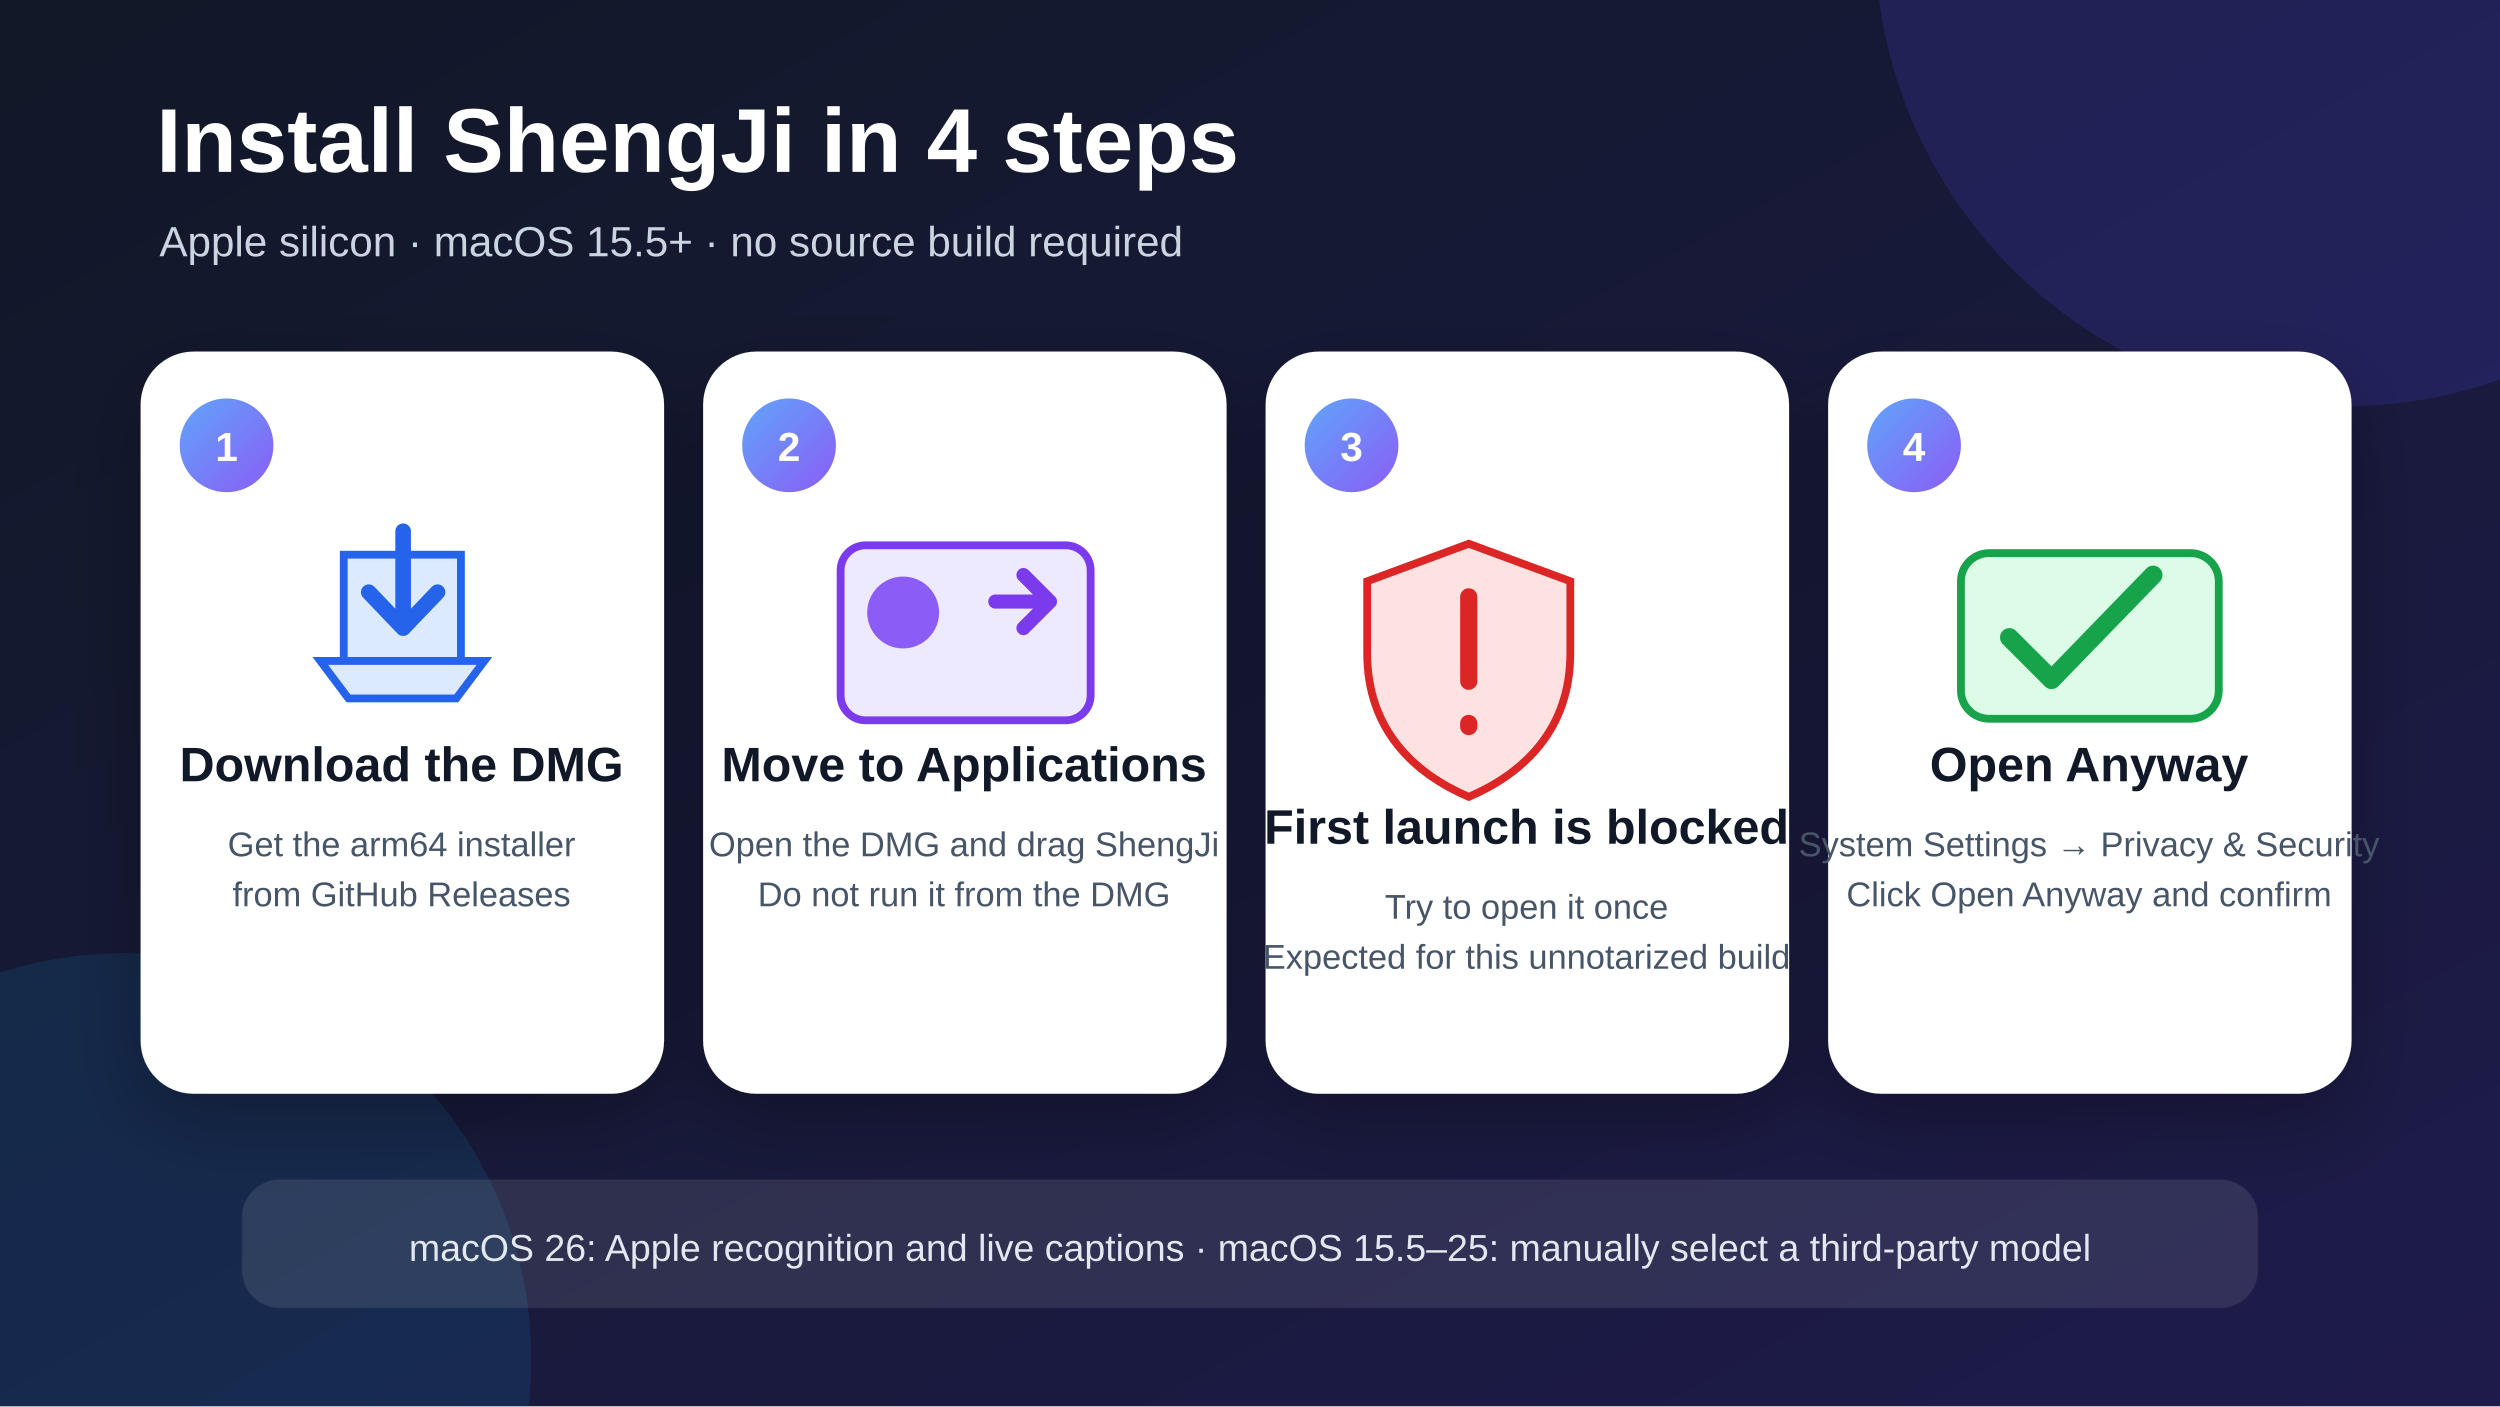
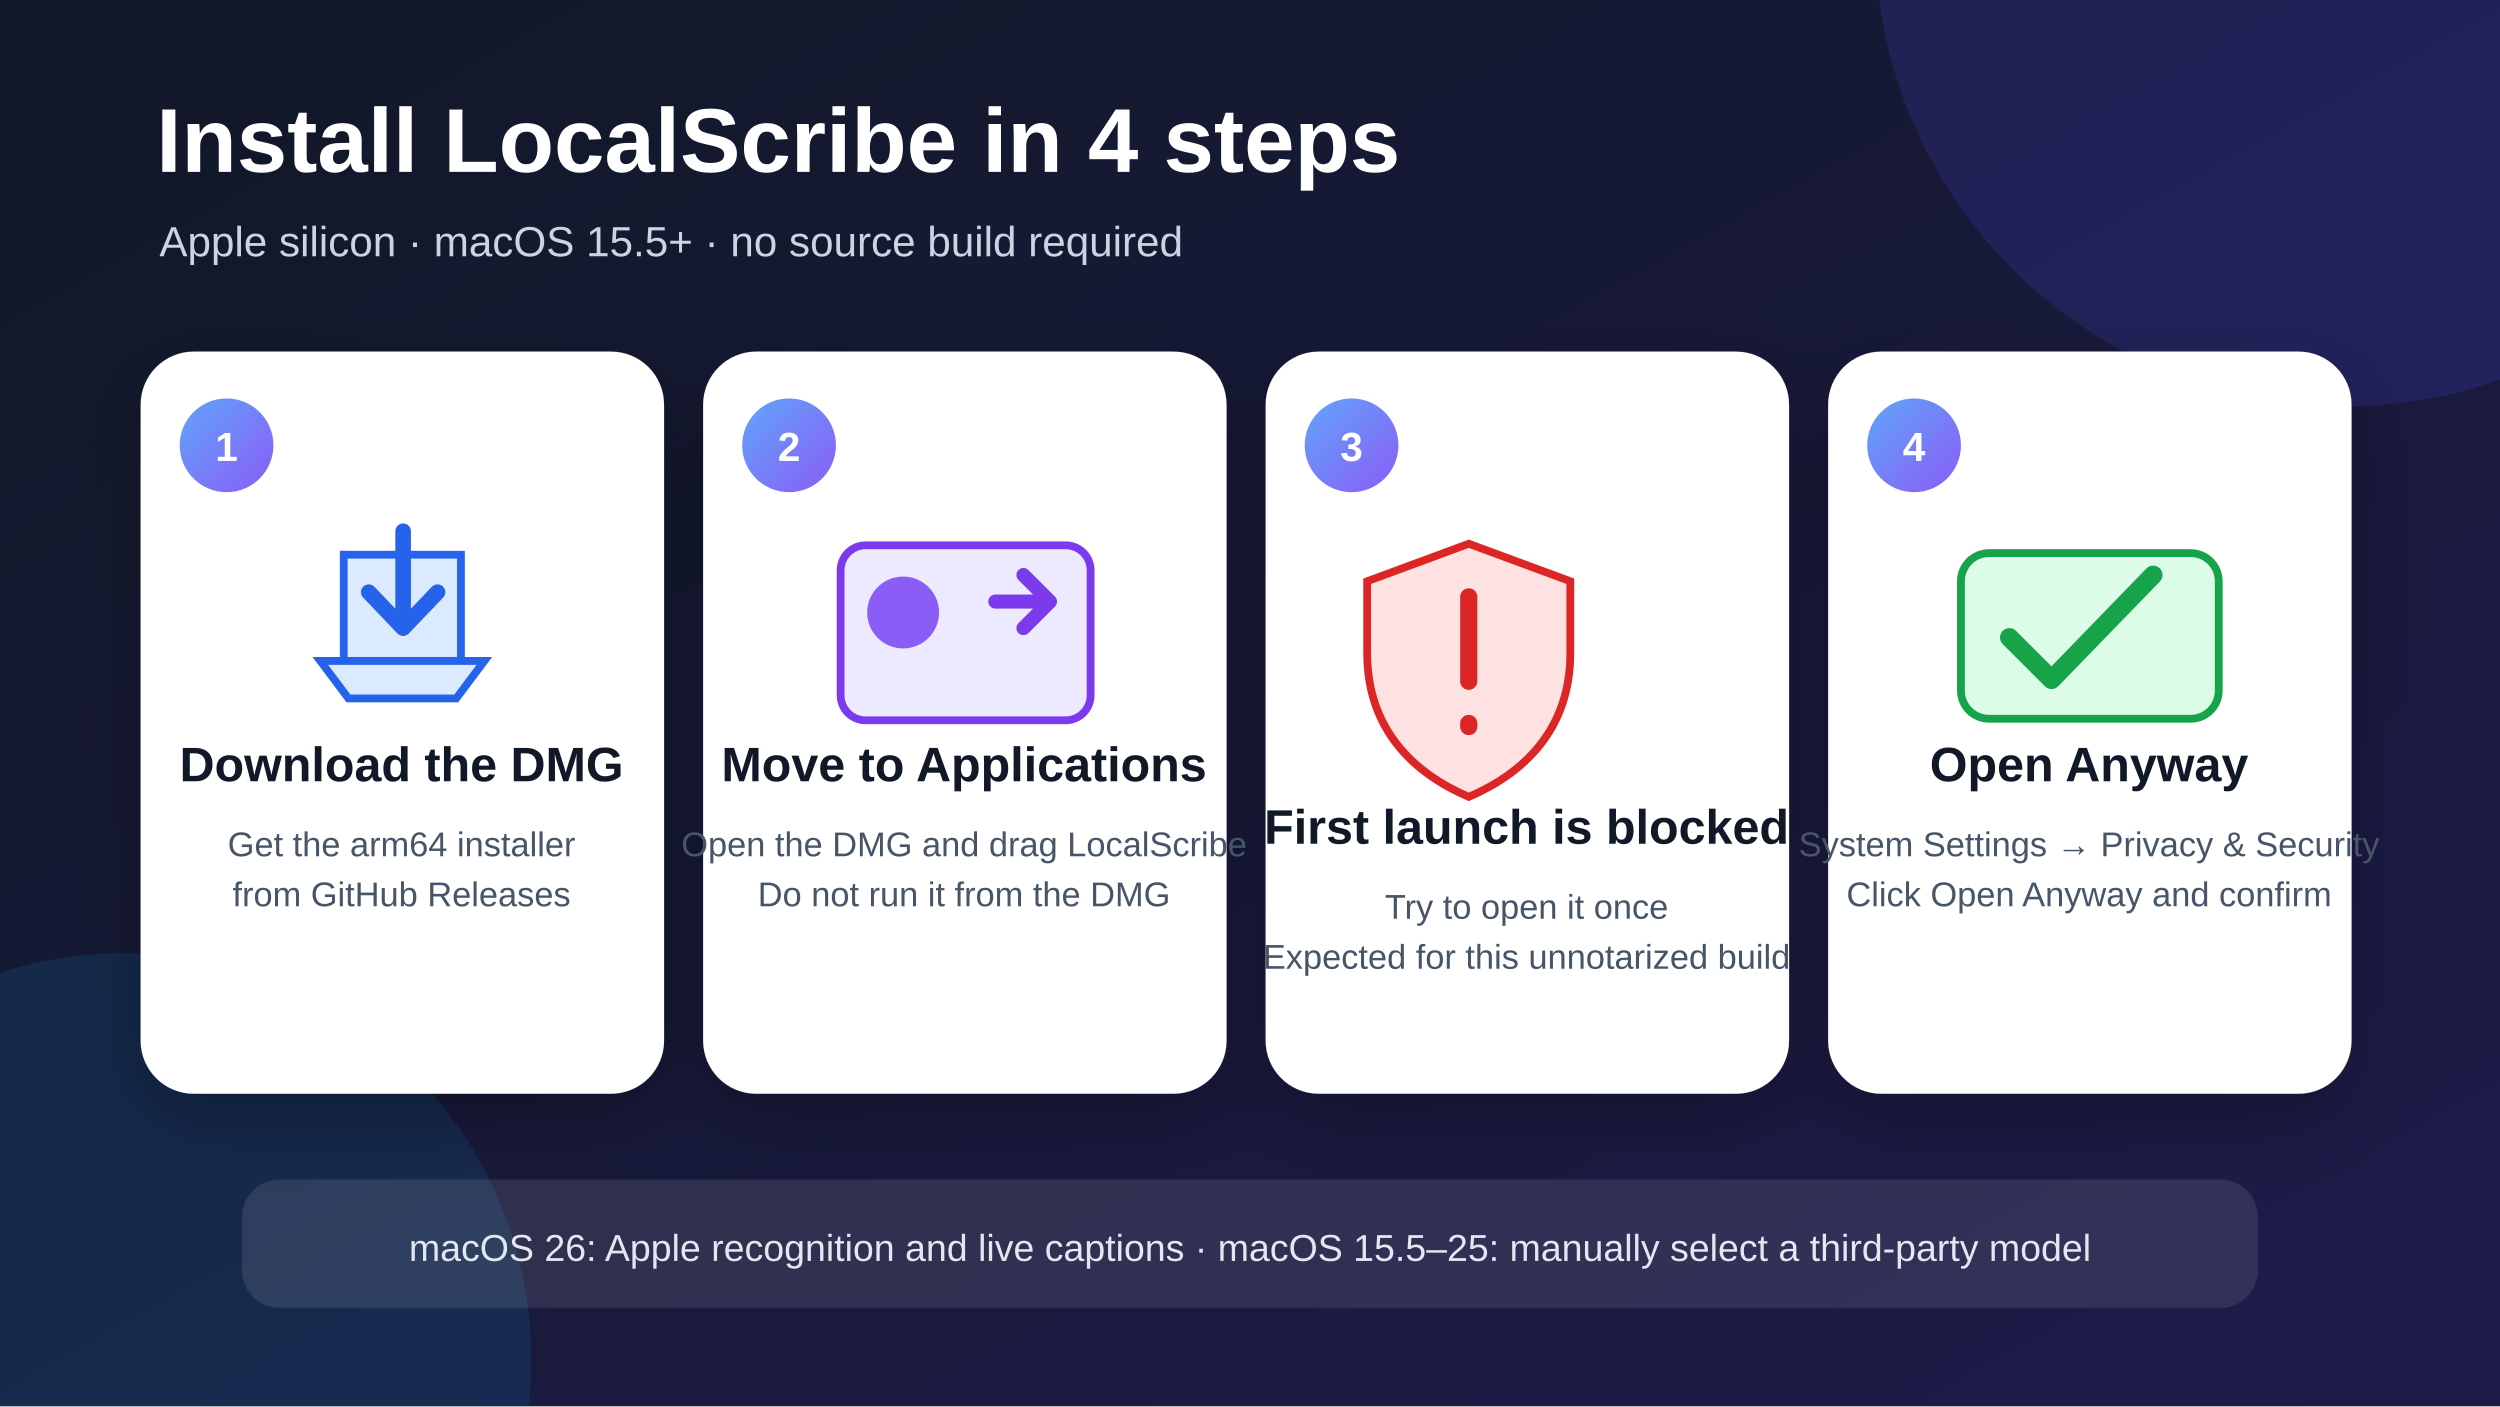
<svg xmlns="http://www.w3.org/2000/svg" width="1600" height="900" viewBox="0 0 1600 900">
  <defs>
    <linearGradient id="bg" x1="0" y1="0" x2="1" y2="1">
      <stop offset="0" stop-color="#111827" />
      <stop offset="1" stop-color="#1e1b4b" />
    </linearGradient>
    <linearGradient id="accent" x1="0" y1="0" x2="1" y2="1">
      <stop offset="0" stop-color="#60a5fa" />
      <stop offset="1" stop-color="#8b5cf6" />
    </linearGradient>
    <filter id="shadow" x="-20%" y="-20%" width="140%" height="140%">
      <feDropShadow dx="0" dy="18" stdDeviation="24" flood-color="#000" flood-opacity=".28" />
    </filter>
  </defs>
  <rect width="1600" height="900" fill="url(#bg)" />
  <circle cx="1500" cy="-40" r="300" fill="#4f46e5" opacity=".18" />
  <circle cx="80" cy="870" r="260" fill="#0ea5e9" opacity=".12" />
  <g font-family="-apple-system,BlinkMacSystemFont,'Helvetica Neue',Arial,sans-serif">
-     <text x="100" y="110" fill="#fff" font-size="58" font-weight="700">Install ShengJi in 4 steps</text>
+     <text x="100" y="110" fill="#fff" font-size="58" font-weight="700">Install LocalScribe in 4 steps</text>
    <text x="102" y="164" fill="#cbd5e1" font-size="27">Apple silicon · macOS 15.5+ · no source build required</text>
    <g filter="url(#shadow)">
      <rect x="90" y="225" width="335" height="475" rx="34" fill="#fff" />
      <rect x="450" y="225" width="335" height="475" rx="34" fill="#fff" />
      <rect x="810" y="225" width="335" height="475" rx="34" fill="#fff" />
      <rect x="1170" y="225" width="335" height="475" rx="34" fill="#fff" />
    </g>
    <g font-size="26" font-weight="700" text-anchor="middle">
      <circle cx="145" cy="285" r="30" fill="url(#accent)" />
      <text x="145" y="295" fill="#fff">1</text>
      <circle cx="505" cy="285" r="30" fill="url(#accent)" />
      <text x="505" y="295" fill="#fff">2</text>
      <circle cx="865" cy="285" r="30" fill="url(#accent)" />
      <text x="865" y="295" fill="#fff">3</text>
      <circle cx="1225" cy="285" r="30" fill="url(#accent)" />
      <text x="1225" y="295" fill="#fff">4</text>
    </g>
    <g text-anchor="middle">
      <path d="M220 355h75v68h-75z M205 423h105l-18 24h-69z" fill="#dbeafe" stroke="#2563eb" stroke-width="5" />
      <path d="M258 340v62m-22-23 22 23 22-23" fill="none" stroke="#2563eb" stroke-width="10" stroke-linecap="round" stroke-linejoin="round" />
      <text x="257" y="500" fill="#111827" font-size="31" font-weight="700">Download the DMG</text>
      <text x="257" y="548" fill="#475569" font-size="22">Get the arm64 installer</text>
      <text x="257" y="580" fill="#475569" font-size="22">from GitHub Releases</text>
      <rect x="538" y="349" width="160" height="112" rx="16" fill="#ede9fe" stroke="#7c3aed" stroke-width="5" />
      <circle cx="578" cy="392" r="23" fill="#8b5cf6" />
      <path d="M637 385h35m-17-17 17 17-17 17" fill="none" stroke="#7c3aed" stroke-width="9" stroke-linecap="round" stroke-linejoin="round" />
      <text x="617" y="500" fill="#111827" font-size="31" font-weight="700">Move to Applications</text>
-       <text x="617" y="548" fill="#475569" font-size="22">Open the DMG and drag ShengJi</text>
+       <text x="617" y="548" fill="#475569" font-size="22">Open the DMG and drag LocalScribe</text>
      <text x="617" y="580" fill="#475569" font-size="22">Do not run it from the DMG</text>
      <path d="M940 348l65 24v46c0 49-30 77-65 92-35-15-65-43-65-92v-46z" fill="#fee2e2" stroke="#dc2626" stroke-width="5" />
      <path d="M940 382v54m0 27v2" fill="none" stroke="#dc2626" stroke-width="11" stroke-linecap="round" />
      <text x="977" y="540" fill="#111827" font-size="31" font-weight="700">First launch is blocked</text>
      <text x="977" y="588" fill="#475569" font-size="22">Try to open it once</text>
      <text x="977" y="620" fill="#475569" font-size="22">Expected for this unnotarized build</text>
      <rect x="1255" y="354" width="165" height="106" rx="18" fill="#dcfce7" stroke="#16a34a" stroke-width="5" />
      <path d="M1286 408l27 27 65-67" fill="none" stroke="#16a34a" stroke-width="12" stroke-linecap="round" stroke-linejoin="round" />
      <text x="1337" y="500" fill="#111827" font-size="31" font-weight="700">Open Anyway</text>
      <text x="1337" y="548" fill="#475569" font-size="22">System Settings → Privacy &amp; Security</text>
      <text x="1337" y="580" fill="#475569" font-size="22">Click Open Anyway and confirm</text>
    </g>
    <rect x="155" y="755" width="1290" height="82" rx="24" fill="#fff" opacity=".1" stroke="#fff" stroke-opacity=".18" />
    <text x="800" y="807" fill="#e2e8f0" font-size="24" text-anchor="middle">macOS 26: Apple recognition and live captions · macOS 15.5–25: manually select a third-party model</text>
  </g>
</svg>
